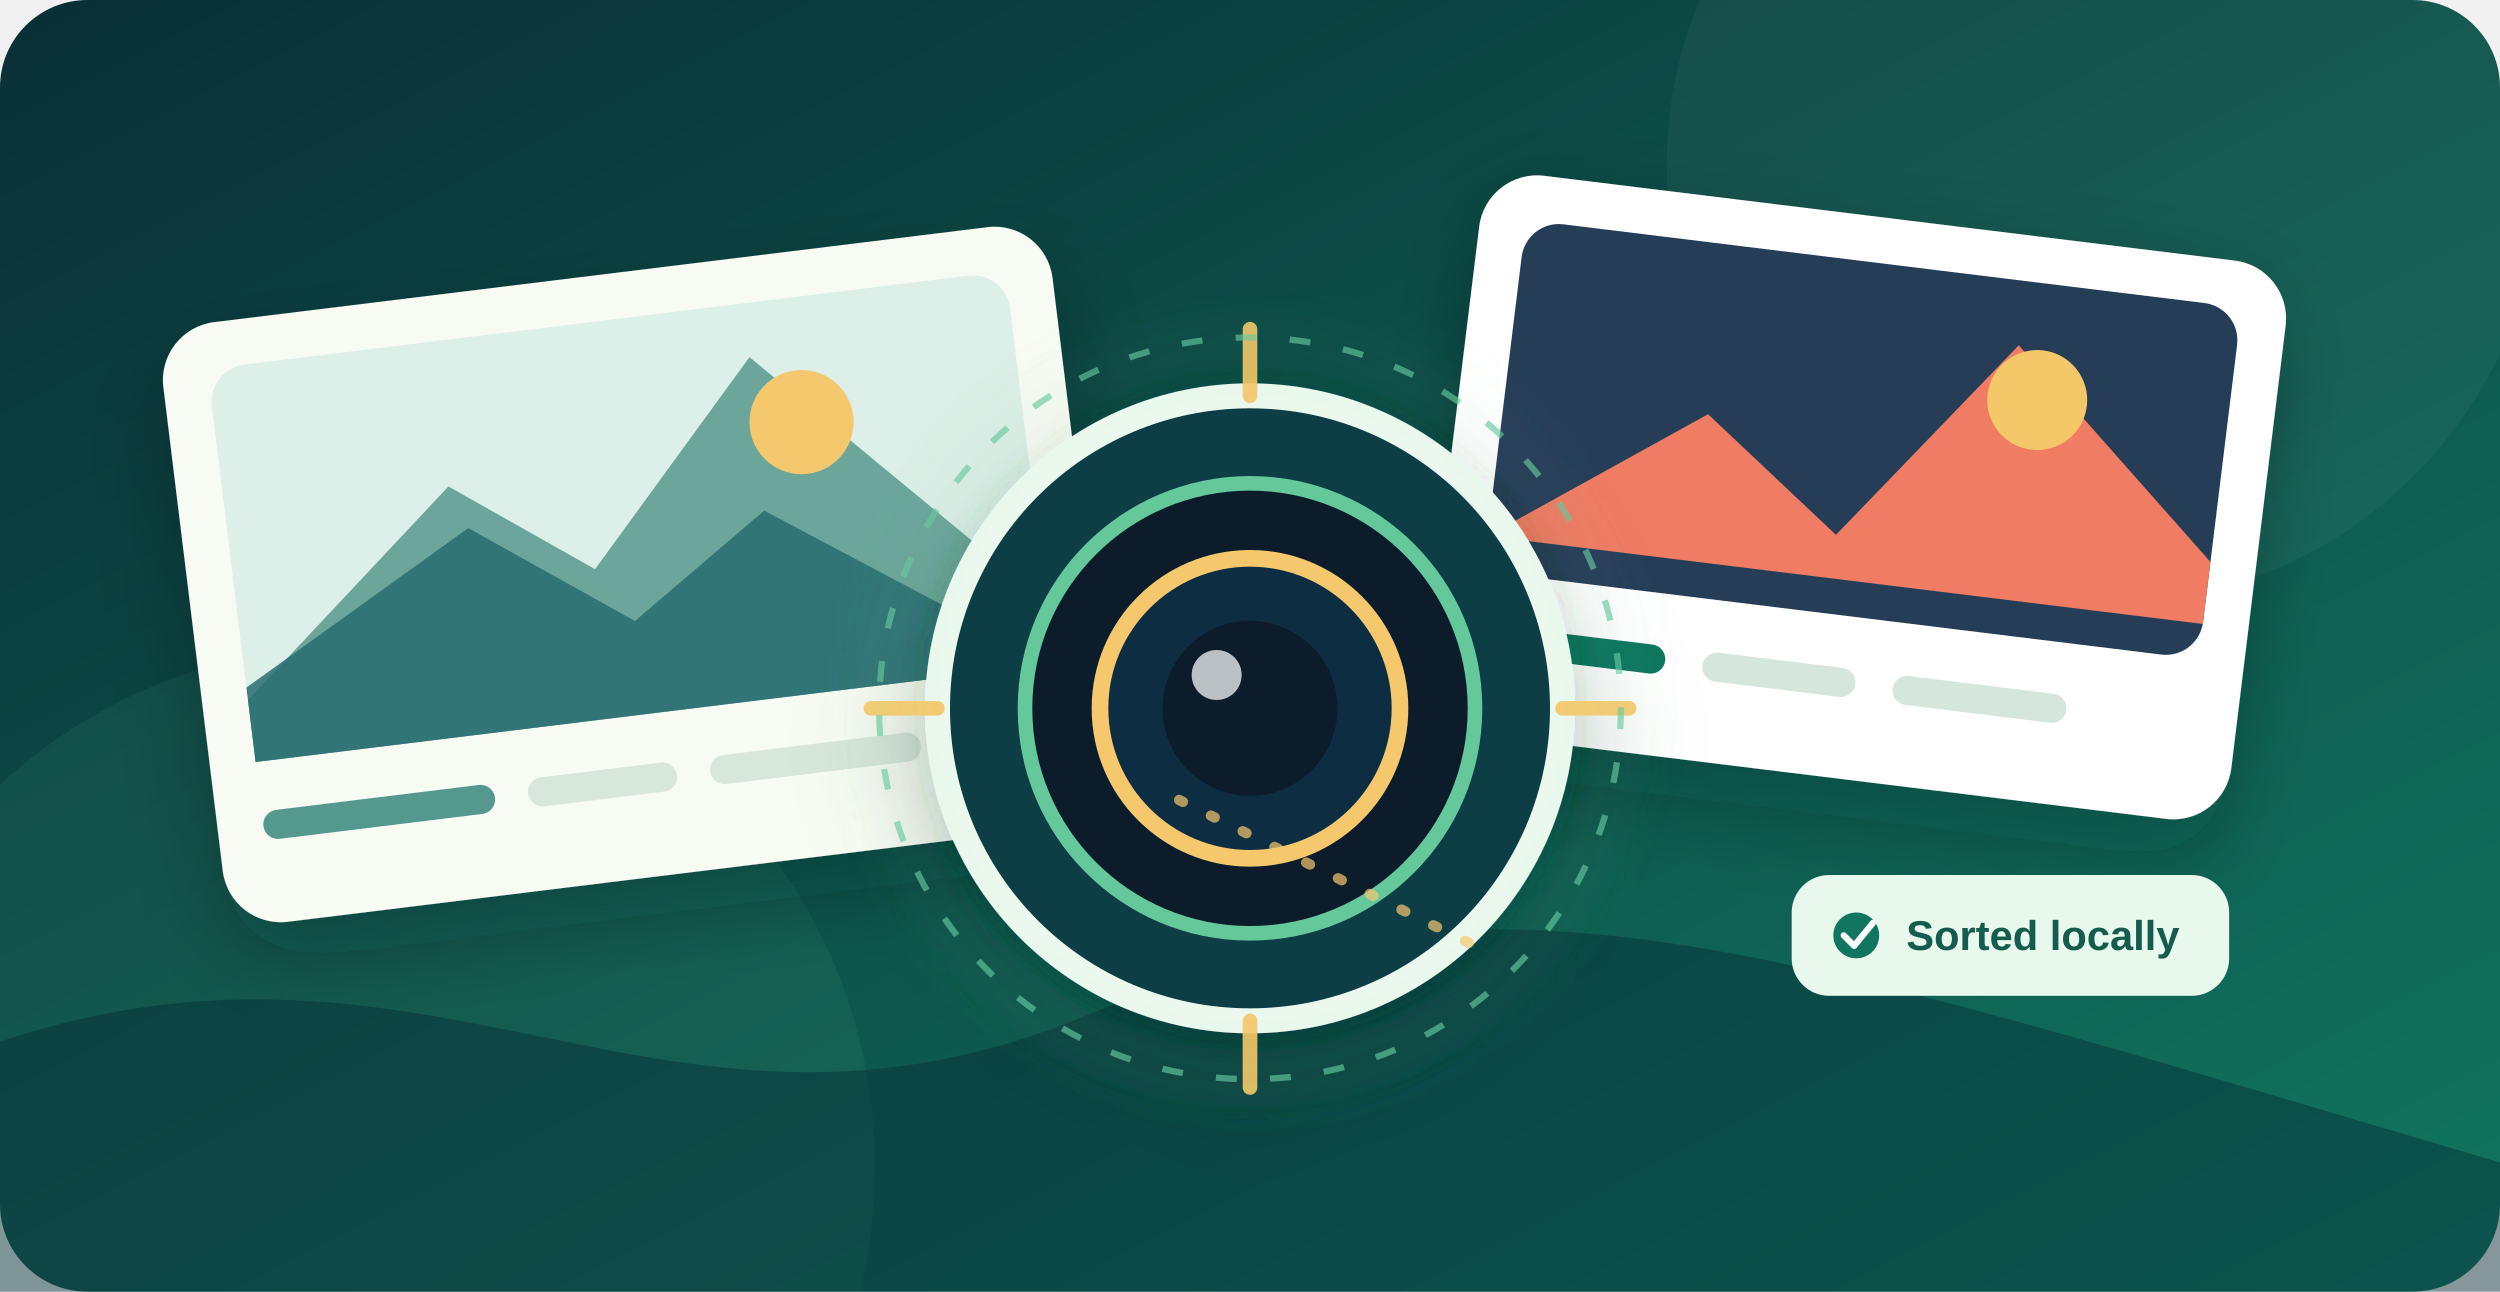
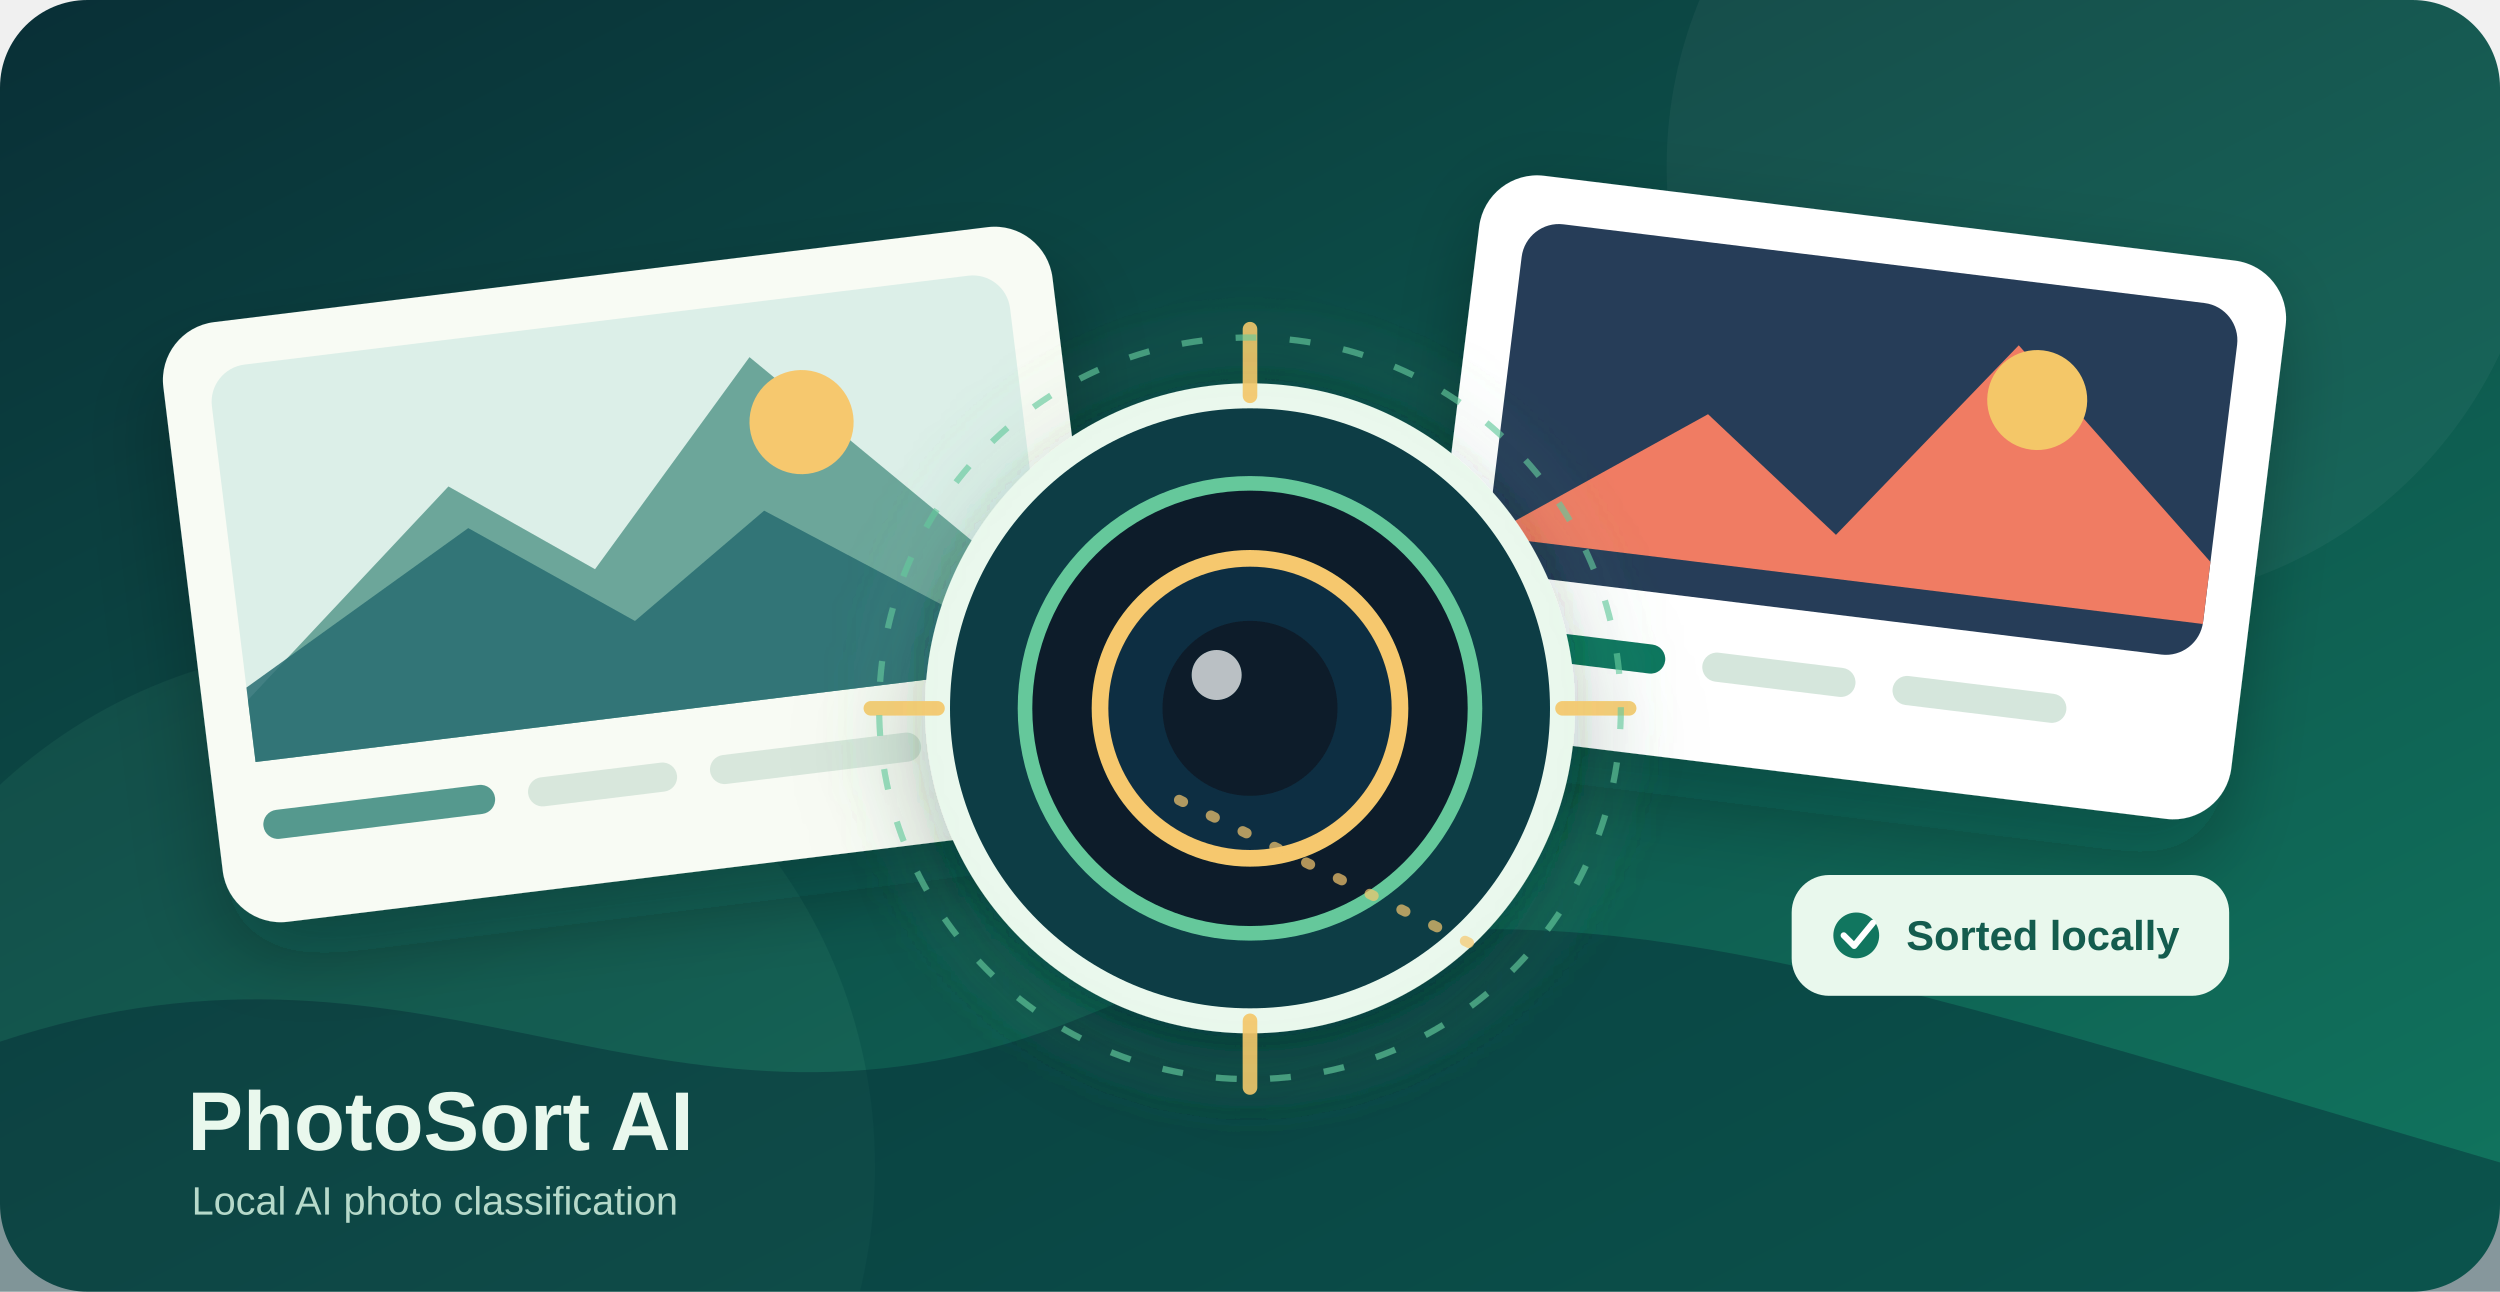
<svg xmlns="http://www.w3.org/2000/svg" viewBox="0 0 1200 620" role="img" aria-labelledby="title desc">
  <defs>
    <linearGradient id="bg" x1="0" y1="0" x2="1" y2="1">
      <stop offset="0" stop-color="#092f36" />
      <stop offset="1" stop-color="#11765f" />
    </linearGradient>
    <linearGradient id="accent" x1="0" y1="0" x2="1" y2="1">
      <stop offset="0" stop-color="#f5c86a" />
      <stop offset="1" stop-color="#ef8067" />
    </linearGradient>
    <filter id="shadow" x="-30%" y="-30%" width="160%" height="160%">
      <feDropShadow dx="0" dy="18" stdDeviation="20" flood-color="#032329" flood-opacity=".28" />
    </filter>
    <filter id="glow" x="-50%" y="-50%" width="200%" height="200%">
      <feGaussianBlur stdDeviation="12" result="blur" />
      <feMerge>
        <feMergeNode in="blur" />
        <feMergeNode in="SourceGraphic" />
      </feMerge>
    </filter>
  </defs>
  <rect width="1200" height="620" rx="42" fill="url(#bg)" />
  <circle cx="1010" cy="80" r="210" fill="#ffffff" opacity=".04" />
  <circle cx="170" cy="560" r="250" fill="#65c89b" opacity=".08" />
  <path d="M0 500C210 430 320 570 520 488s320-36 680 70v62H0Z" fill="#052a35" opacity=".45" />
  <g filter="url(#shadow)" transform="translate(95 125) rotate(-7 260 180)">
    <rect width="430" height="290" rx="28" fill="#f8fbf4" />
    <rect x="22" y="22" width="386" height="190" rx="18" fill="#dcefe8" />
    <path d="M22 182 130 92l65 48 86-92 127 134v30H22Z" fill="#6ca69a" />
    <circle cx="302" cy="82" r="25" fill="#f6c86e" />
    <path d="M22 176 137 113l74 54 68-45 129 90H22Z" fill="#276c71" opacity=".85" />
    <rect x="22" y="236" width="112" height="14" rx="7" fill="#0e6f63" opacity=".7" />
    <rect x="150" y="236" width="72" height="14" rx="7" fill="#d8e7dc" />
    <rect x="238" y="236" width="102" height="14" rx="7" fill="#d8e7dc" />
  </g>
  <g filter="url(#shadow)" transform="translate(690 104) rotate(7 200 180)">
    <rect width="390" height="270" rx="28" fill="#ffffff" />
    <rect x="22" y="22" width="346" height="170" rx="18" fill="#263d58" />
    <path d="M22 175 120 104l68 50 76-101 104 92v30H22Z" fill="#f07c63" />
    <circle cx="276" cy="78" r="24" fill="#f4c768" />
    <rect x="22" y="217" width="92" height="14" rx="7" fill="#11765f" />
    <rect x="132" y="217" width="74" height="14" rx="7" fill="#d5e6dc" />
    <rect x="224" y="217" width="84" height="14" rx="7" fill="#d5e6dc" />
  </g>
  <g filter="url(#shadow)" transform="translate(410 180)">
    <circle cx="190" cy="160" r="150" fill="#0b3d45" stroke="#eaf8ed" stroke-width="12" />
    <circle cx="190" cy="160" r="108" fill="#071f2b" stroke="#65c89b" stroke-width="7" />
    <circle cx="190" cy="160" r="72" fill="#102e42" stroke="#f6c86e" stroke-width="8" />
    <circle cx="190" cy="160" r="42" fill="#071d2a" />
    <circle cx="174" cy="144" r="12" fill="#ffffff" opacity=".72" />
    <path d="M190 10v-32M190 342v-32M40 160H8M372 160h-32" stroke="#f4c768" stroke-width="7" stroke-linecap="round" opacity=".9" />
    <circle cx="190" cy="160" r="178" fill="none" stroke="#65c89b" stroke-width="3" stroke-dasharray="10 16" opacity=".65" filter="url(#glow)" />
  </g>
  <g transform="translate(860 420)">
    <rect width="210" height="58" rx="18" fill="#e9f8ed" />
    <circle cx="31" cy="29" r="11" fill="#11765f" />
    <path d="m25 29 5 5 9-11" fill="none" stroke="#fff" stroke-width="3" stroke-linecap="round" stroke-linejoin="round" />
    <text x="55" y="36" font-family="Segoe UI, Arial, sans-serif" font-size="20" font-weight="700" fill="#145c4e">Sorted locally</text>
  </g>
  <path d="M566 384 710 455" stroke="#f6c86e" stroke-width="5" stroke-linecap="round" stroke-dasharray="2 15" opacity=".7" />
+   <text x="90" y="552" font-family="Segoe UI, Arial, sans-serif" font-size="40" font-weight="700" fill="#e9f8ed">PhotoSort AI</text>
+   <text x="92" y="583" font-family="Segoe UI, Arial, sans-serif" font-size="19" fill="#b6d9ca">Local AI photo classification</text>
</svg>
